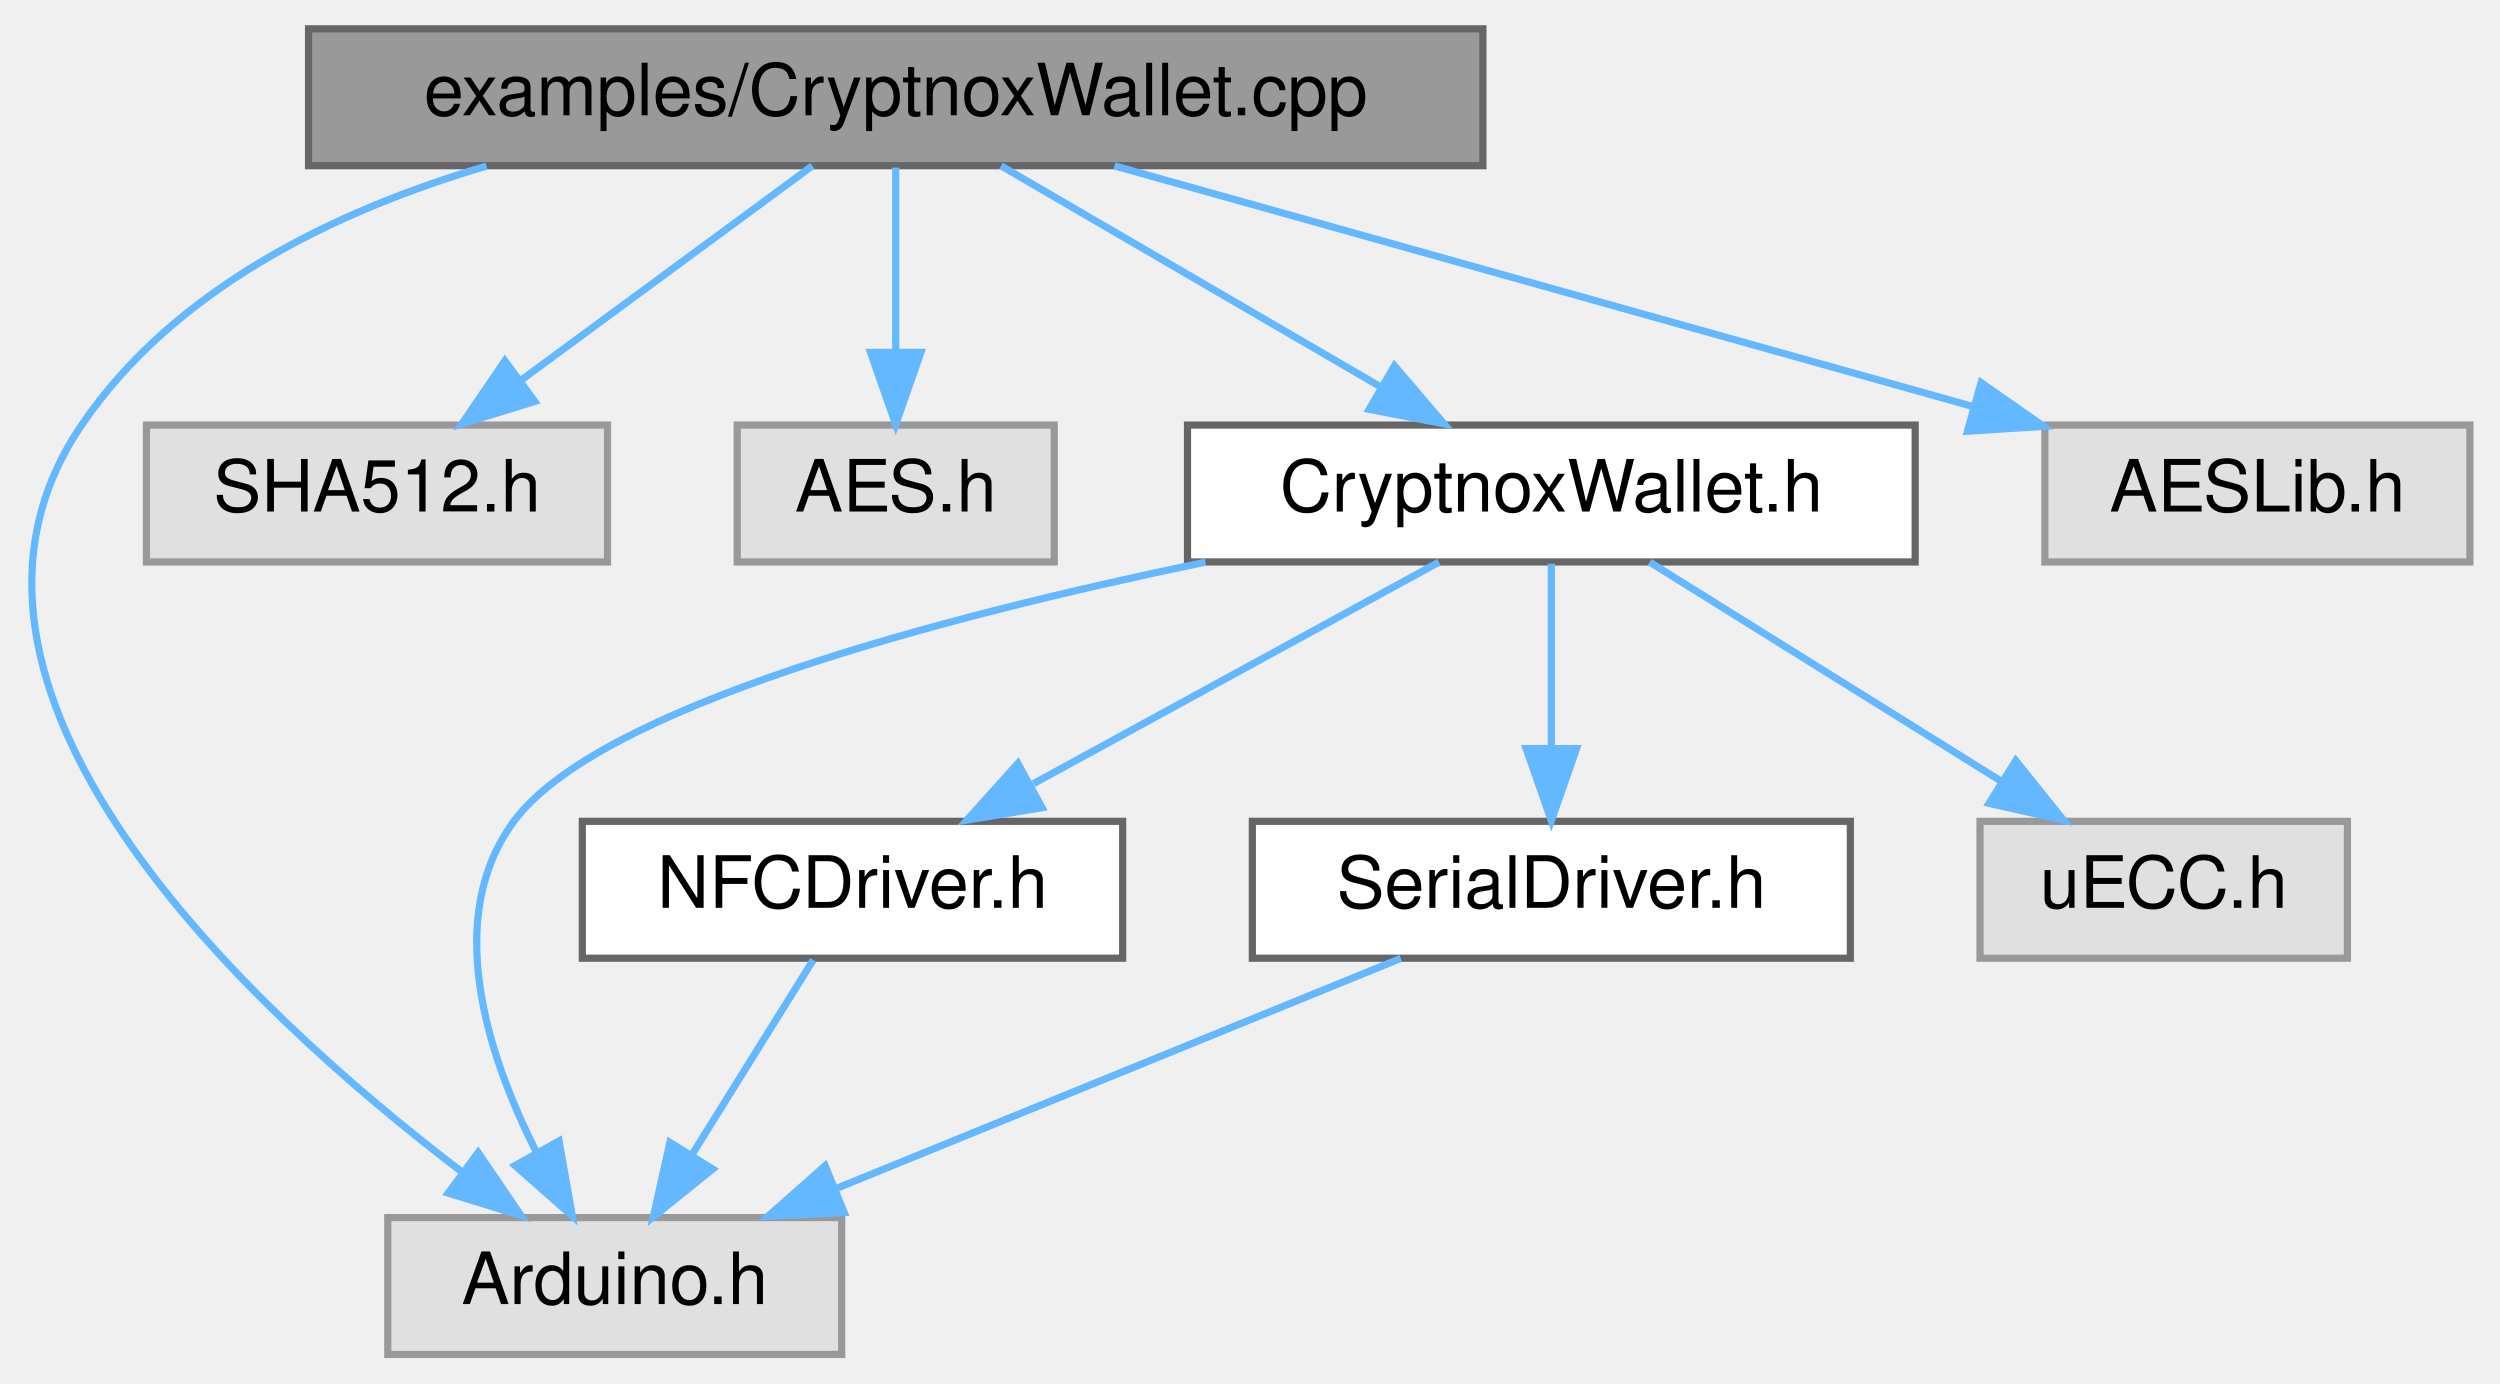
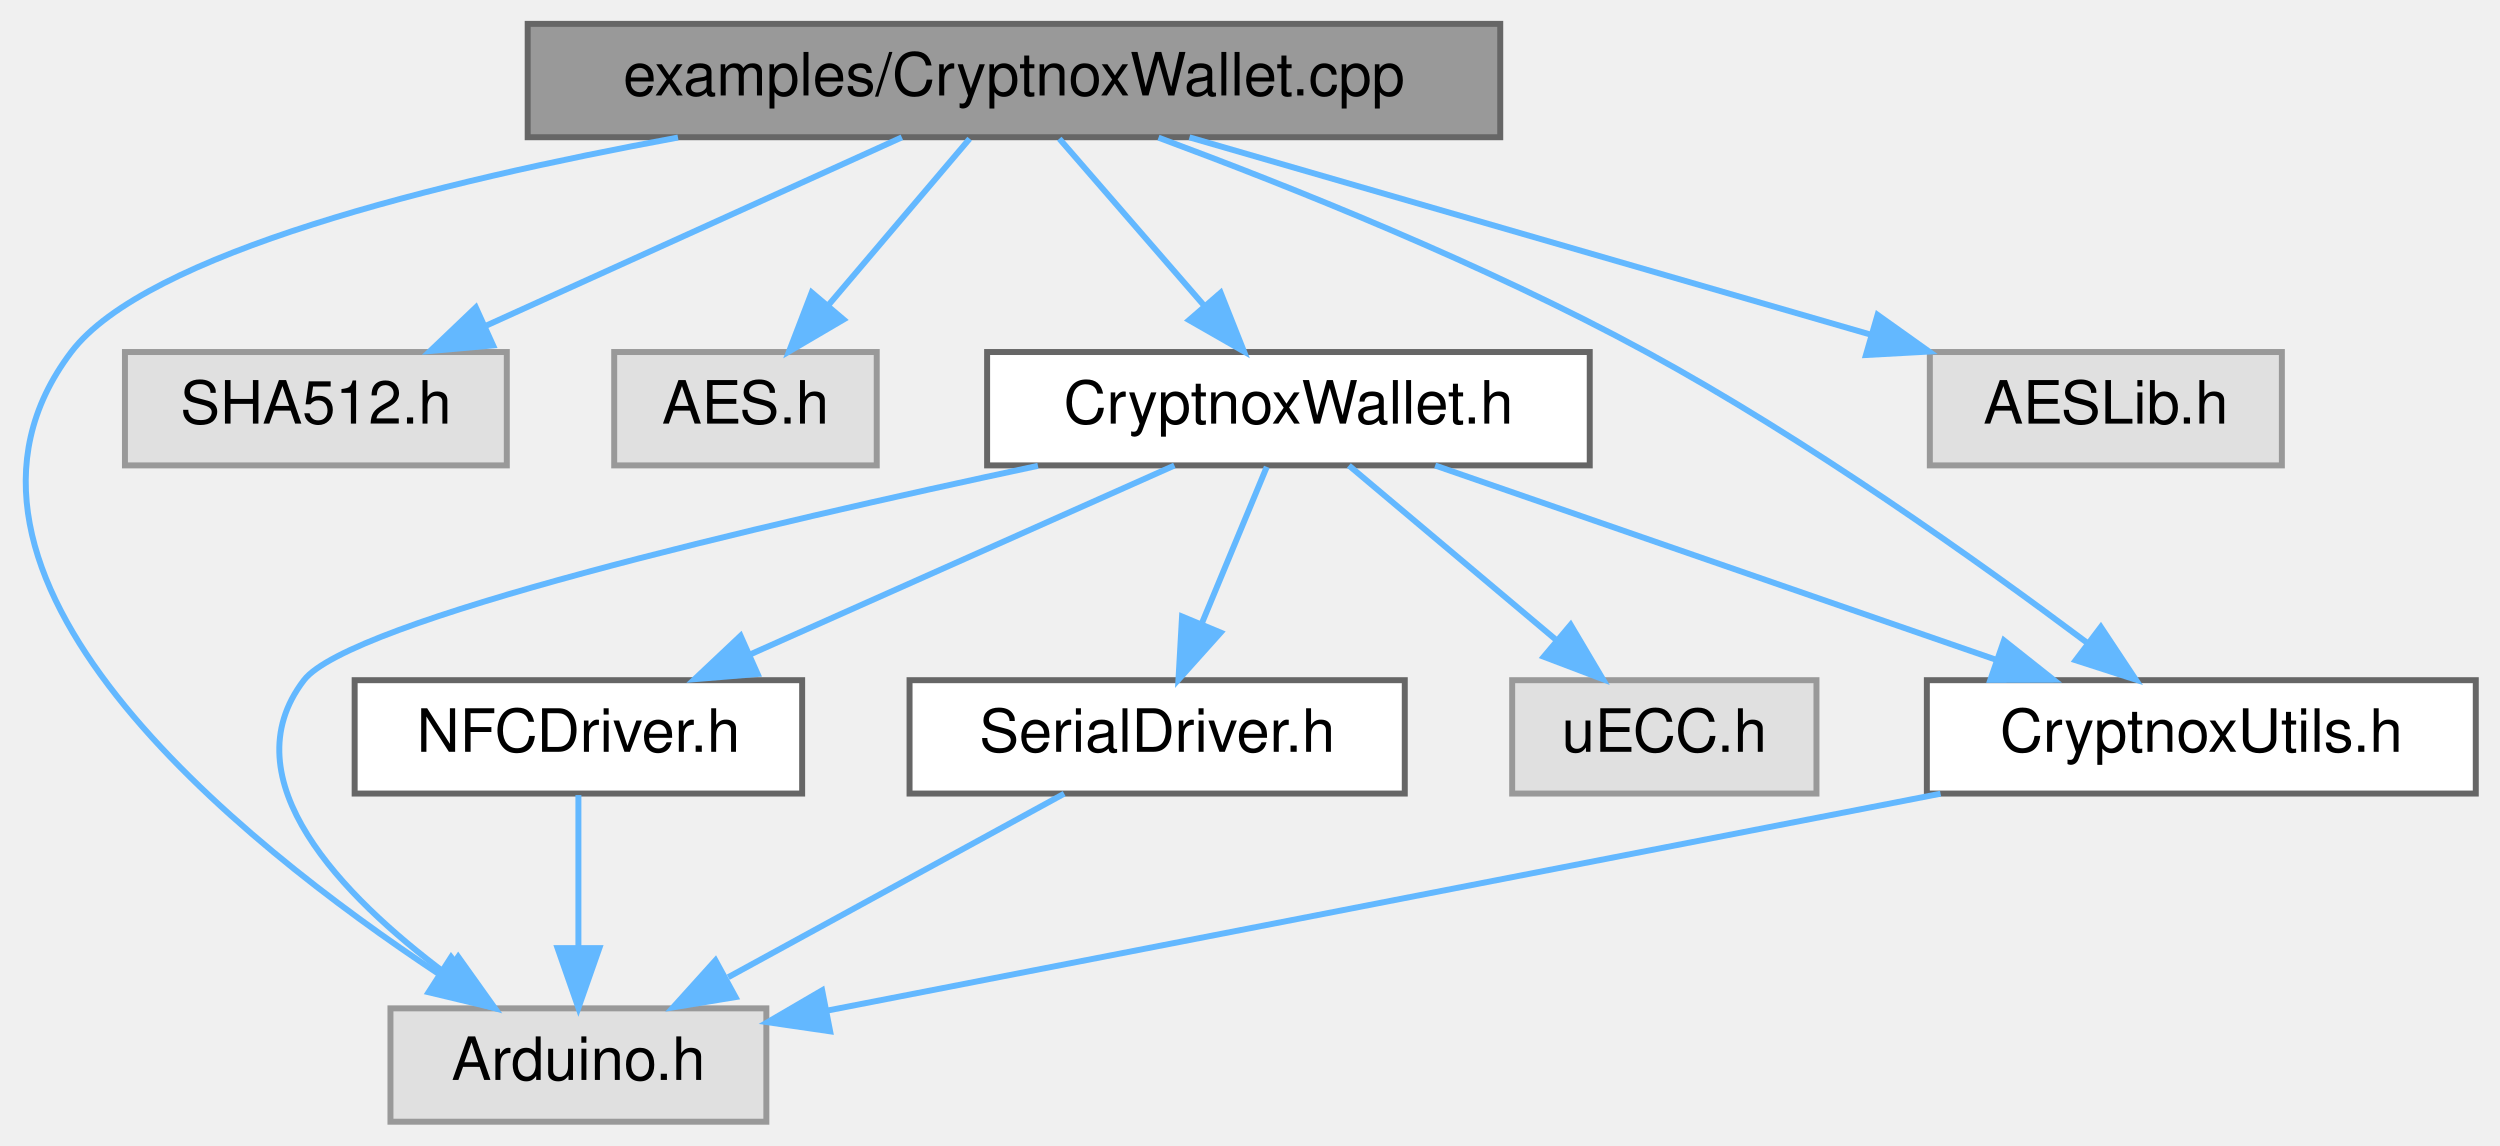
- <svg xmlns="http://www.w3.org/2000/svg" xmlns:xlink="http://www.w3.org/1999/xlink" width="347pt" height="192pt" viewBox="0.00 0.00 346.65 192.00">
+ <svg xmlns="http://www.w3.org/2000/svg" xmlns:xlink="http://www.w3.org/1999/xlink" width="419pt" height="192pt" viewBox="0.00 0.00 418.88 192.00">
  <g id="graph0" class="graph" transform="scale(1 1) rotate(0) translate(4 188)">
    <g id="Node000001" class="node">
      <g id="a_Node000001">
        <a xlink:title=" ">
-           <polygon fill="#999999" stroke="#666666" points="201.65,-184 38.65,-184 38.65,-165 201.65,-165 201.65,-184" />
-           <text text-anchor="middle" x="120.15" y="-172" font-family="Helvetica,sans-Serif" font-size="10.00">examples/CryptnoxWallet.cpp</text>
+           <polygon fill="#999999" stroke="#666666" points="247.38,-184 84.38,-184 84.38,-165 247.38,-165 247.38,-184" />
+           <text text-anchor="middle" x="165.88" y="-172" font-family="Helvetica,sans-Serif" font-size="10.00">examples/CryptnoxWallet.cpp</text>
        </a>
      </g>
    </g>
    <g id="Node000002" class="node">
      <g id="a_Node000002">
        <a xlink:title=" ">
-           <polygon fill="#e0e0e0" stroke="#999999" points="112.65,-19 49.65,-19 49.65,0 112.65,0 112.65,-19" />
-           <text text-anchor="middle" x="81.15" y="-7" font-family="Helvetica,sans-Serif" font-size="10.00">Arduino.h</text>
+           <polygon fill="#e0e0e0" stroke="#999999" points="124.38,-19 61.38,-19 61.38,0 124.38,0 124.38,-19" />
+           <text text-anchor="middle" x="92.88" y="-7" font-family="Helvetica,sans-Serif" font-size="10.00">Arduino.h</text>
        </a>
      </g>
    </g>
    <g id="edge1_Node000001_Node000002" class="edge">
      <g id="a_edge1_Node000001_Node000002">
        <a xlink:title=" ">
-           <path fill="none" stroke="#63b8ff" d="M63.36,-164.95C42.08,-158.68 19.96,-147.82 7.15,-129 -17.7,-92.51 30.2,-48 59.96,-25.32" />
-           <polygon fill="#63b8ff" stroke="#63b8ff" points="62.19,-28.03 68.15,-19.27 58.03,-22.4 62.19,-28.03" />
+           <path fill="none" stroke="#63b8ff" d="M109.57,-164.95C69.39,-157.56 20.36,-145.47 7.88,-129 -20.18,-91.94 35.73,-47.09 69.6,-24.68" />
+           <polygon fill="#63b8ff" stroke="#63b8ff" points="71.55,-27.59 78.07,-19.24 67.77,-21.7 71.55,-27.59" />
        </a>
      </g>
    </g>
    <g id="Node000003" class="node">
      <g id="a_Node000003">
        <a xlink:title=" ">
-           <polygon fill="#e0e0e0" stroke="#999999" points="80.15,-129 16.15,-129 16.15,-110 80.15,-110 80.15,-129" />
-           <text text-anchor="middle" x="48.15" y="-117" font-family="Helvetica,sans-Serif" font-size="10.00">SHA512.h</text>
+           <polygon fill="#e0e0e0" stroke="#999999" points="80.88,-129 16.88,-129 16.88,-110 80.88,-110 80.88,-129" />
+           <text text-anchor="middle" x="48.88" y="-117" font-family="Helvetica,sans-Serif" font-size="10.00">SHA512.h</text>
        </a>
      </g>
    </g>
    <g id="edge2_Node000001_Node000003" class="edge">
      <g id="a_edge2_Node000001_Node000003">
        <a xlink:title=" ">
-           <path fill="none" stroke="#63b8ff" d="M108.58,-164.98C97.73,-157 81.27,-144.88 68.26,-135.31" />
-           <polygon fill="#63b8ff" stroke="#63b8ff" points="70.05,-132.28 59.93,-129.17 65.9,-137.92 70.05,-132.28" />
+           <path fill="none" stroke="#63b8ff" d="M147.09,-164.98C128.27,-156.46 99.06,-143.23 77.39,-133.41" />
+           <polygon fill="#63b8ff" stroke="#63b8ff" points="78.58,-130.11 68.03,-129.17 75.69,-136.48 78.58,-130.11" />
        </a>
      </g>
    </g>
    <g id="Node000004" class="node">
      <g id="a_Node000004">
        <a xlink:title=" ">
-           <polygon fill="#e0e0e0" stroke="#999999" points="142.15,-129 98.15,-129 98.15,-110 142.15,-110 142.15,-129" />
-           <text text-anchor="middle" x="120.15" y="-117" font-family="Helvetica,sans-Serif" font-size="10.00">AES.h</text>
+           <polygon fill="#e0e0e0" stroke="#999999" points="142.88,-129 98.88,-129 98.88,-110 142.88,-110 142.88,-129" />
+           <text text-anchor="middle" x="120.88" y="-117" font-family="Helvetica,sans-Serif" font-size="10.00">AES.h</text>
        </a>
      </g>
    </g>
    <g id="edge3_Node000001_Node000004" class="edge">
      <g id="a_edge3_Node000001_Node000004">
        <a xlink:title=" ">
-           <path fill="none" stroke="#63b8ff" d="M120.15,-164.75C120.15,-157.8 120.15,-147.85 120.15,-139.13" />
-           <polygon fill="#63b8ff" stroke="#63b8ff" points="123.65,-139.09 120.15,-129.09 116.65,-139.09 123.65,-139.09" />
+           <path fill="none" stroke="#63b8ff" d="M158.45,-164.75C152.03,-157.18 142.58,-146.05 134.76,-136.84" />
+           <polygon fill="#63b8ff" stroke="#63b8ff" points="137.32,-134.45 128.18,-129.09 131.98,-138.98 137.32,-134.45" />
        </a>
      </g>
    </g>
    <g id="Node000005" class="node">
      <g id="a_Node000005">
        <a xlink:href="CryptnoxWallet_8h.html" target="_top" xlink:title=" ">
-           <polygon fill="white" stroke="#666666" points="261.65,-129 160.65,-129 160.65,-110 261.65,-110 261.65,-129" />
-           <text text-anchor="middle" x="211.15" y="-117" font-family="Helvetica,sans-Serif" font-size="10.00">CryptnoxWallet.h</text>
+           <polygon fill="white" stroke="#666666" points="262.38,-129 161.38,-129 161.38,-110 262.38,-110 262.38,-129" />
+           <text text-anchor="middle" x="211.88" y="-117" font-family="Helvetica,sans-Serif" font-size="10.00">CryptnoxWallet.h</text>
        </a>
      </g>
    </g>
    <g id="edge4_Node000001_Node000005" class="edge">
      <g id="a_edge4_Node000001_Node000005">
        <a xlink:title=" ">
-           <path fill="none" stroke="#63b8ff" d="M134.77,-164.98C149.01,-156.69 170.9,-143.94 187.6,-134.22" />
-           <polygon fill="#63b8ff" stroke="#63b8ff" points="189.38,-137.23 196.26,-129.17 185.86,-131.18 189.38,-137.23" />
+           <path fill="none" stroke="#63b8ff" d="M173.48,-164.75C180.05,-157.18 189.71,-146.05 197.7,-136.84" />
+           <polygon fill="#63b8ff" stroke="#63b8ff" points="200.52,-138.94 204.43,-129.09 195.23,-134.35 200.52,-138.94" />
        </a>
      </g>
    </g>
    <g id="Node000009" class="node">
      <g id="a_Node000009">
-         <a xlink:title=" ">
-           <polygon fill="#e0e0e0" stroke="#999999" points="338.65,-129 279.65,-129 279.65,-110 338.65,-110 338.65,-129" />
-           <text text-anchor="middle" x="309.15" y="-117" font-family="Helvetica,sans-Serif" font-size="10.00">AESLib.h</text>
+         <a xlink:href="CryptnoxUtils_8h.html" target="_top" xlink:title=" ">
+           <polygon fill="white" stroke="#666666" points="410.88,-74 318.88,-74 318.88,-55 410.88,-55 410.88,-74" />
+           <text text-anchor="middle" x="364.88" y="-62" font-family="Helvetica,sans-Serif" font-size="10.00">CryptnoxUtils.h</text>
        </a>
      </g>
    </g>
-     <g id="edge11_Node000001_Node000009" class="edge">
-       <g id="a_edge11_Node000001_Node000009">
+     <g id="edge13_Node000001_Node000009" class="edge">
+       <g id="a_edge13_Node000001_Node000009">
        <a xlink:title=" ">
-           <path fill="none" stroke="#63b8ff" d="M150.51,-164.98C182.8,-155.93 234.01,-141.57 269.47,-131.63" />
-           <polygon fill="#63b8ff" stroke="#63b8ff" points="270.8,-134.89 279.48,-128.82 268.91,-128.15 270.8,-134.89" />
+           <path fill="none" stroke="#63b8ff" d="M190.1,-164.93C212.01,-156.81 244.89,-143.69 271.88,-129 298.75,-114.39 327.5,-93.93 345.81,-80.22" />
+           <polygon fill="#63b8ff" stroke="#63b8ff" points="348.04,-82.92 353.9,-74.09 343.82,-77.34 348.04,-82.92" />
+         </a>
+       </g>
+     </g>
+     <g id="Node000010" class="node">
+       <g id="a_Node000010">
+         <a xlink:title=" ">
+           <polygon fill="#e0e0e0" stroke="#999999" points="378.38,-129 319.38,-129 319.38,-110 378.38,-110 378.38,-129" />
+           <text text-anchor="middle" x="348.88" y="-117" font-family="Helvetica,sans-Serif" font-size="10.00">AESLib.h</text>
+         </a>
+       </g>
+     </g>
+     <g id="edge14_Node000001_Node000010" class="edge">
+       <g id="a_edge14_Node000001_Node000010">
+         <a xlink:title=" ">
+           <path fill="none" stroke="#63b8ff" d="M195.29,-164.98C226.28,-156.01 275.26,-141.82 309.56,-131.89" />
+           <polygon fill="#63b8ff" stroke="#63b8ff" points="310.62,-135.23 319.25,-129.08 308.67,-128.5 310.62,-135.23" />
        </a>
      </g>
    </g>
    <g id="edge5_Node000005_Node000002" class="edge">
      <g id="a_edge5_Node000005_Node000002">
        <a xlink:title=" ">
-           <path fill="none" stroke="#63b8ff" d="M163.15,-109.98C125.92,-102.27 78.76,-89.74 67.15,-74 57.33,-60.69 63.33,-41.83 70.26,-28.12" />
-           <polygon fill="#63b8ff" stroke="#63b8ff" points="73.42,-29.64 75.26,-19.21 67.31,-26.22 73.42,-29.64" />
+           <path fill="none" stroke="#63b8ff" d="M169.9,-109.93C123.56,-100.06 54.49,-83.92 46.88,-74 34.15,-57.38 53.33,-37.8 70.67,-24.83" />
+           <polygon fill="#63b8ff" stroke="#63b8ff" points="72.73,-27.65 78.88,-19.03 68.69,-21.94 72.73,-27.65" />
        </a>
      </g>
    </g>
    <g id="Node000006" class="node">
      <g id="a_Node000006">
        <a xlink:href="NFCDriver_8h.html" target="_top" xlink:title=" ">
-           <polygon fill="white" stroke="#666666" points="151.65,-74 76.65,-74 76.65,-55 151.65,-55 151.65,-74" />
-           <text text-anchor="middle" x="114.15" y="-62" font-family="Helvetica,sans-Serif" font-size="10.00">NFCDriver.h</text>
+           <polygon fill="white" stroke="#666666" points="130.38,-74 55.38,-74 55.38,-55 130.38,-55 130.38,-74" />
+           <text text-anchor="middle" x="92.88" y="-62" font-family="Helvetica,sans-Serif" font-size="10.00">NFCDriver.h</text>
        </a>
      </g>
    </g>
    <g id="edge6_Node000005_Node000006" class="edge">
      <g id="a_edge6_Node000005_Node000006">
        <a xlink:title=" ">
-           <path fill="none" stroke="#63b8ff" d="M195.56,-109.98C180.38,-101.69 157.05,-88.94 139.25,-79.22" />
-           <polygon fill="#63b8ff" stroke="#63b8ff" points="140.47,-75.89 130.02,-74.17 137.11,-82.04 140.47,-75.89" />
+           <path fill="none" stroke="#63b8ff" d="M192.77,-109.98C173.54,-101.42 143.65,-88.11 121.58,-78.28" />
+           <polygon fill="#63b8ff" stroke="#63b8ff" points="122.91,-75.04 112.35,-74.17 120.06,-81.44 122.91,-75.04" />
        </a>
      </g>
    </g>
    <g id="Node000007" class="node">
      <g id="a_Node000007">
        <a xlink:href="SerialDriver_8h.html" target="_top" xlink:title=" ">
-           <polygon fill="white" stroke="#666666" points="252.65,-74 169.65,-74 169.65,-55 252.65,-55 252.65,-74" />
-           <text text-anchor="middle" x="211.15" y="-62" font-family="Helvetica,sans-Serif" font-size="10.00">SerialDriver.h</text>
+           <polygon fill="white" stroke="#666666" points="231.38,-74 148.38,-74 148.38,-55 231.38,-55 231.38,-74" />
+           <text text-anchor="middle" x="189.88" y="-62" font-family="Helvetica,sans-Serif" font-size="10.00">SerialDriver.h</text>
        </a>
      </g>
    </g>
    <g id="edge8_Node000005_Node000007" class="edge">
      <g id="a_edge8_Node000005_Node000007">
        <a xlink:title=" ">
-           <path fill="none" stroke="#63b8ff" d="M211.15,-109.75C211.15,-102.8 211.15,-92.85 211.15,-84.13" />
-           <polygon fill="#63b8ff" stroke="#63b8ff" points="214.65,-84.09 211.15,-74.09 207.65,-84.09 214.65,-84.09" />
+           <path fill="none" stroke="#63b8ff" d="M208.25,-109.75C205.3,-102.65 201.05,-92.4 197.38,-83.56" />
+           <polygon fill="#63b8ff" stroke="#63b8ff" points="200.52,-81.98 193.45,-74.09 194.05,-84.67 200.52,-81.98" />
        </a>
      </g>
    </g>
    <g id="Node000008" class="node">
      <g id="a_Node000008">
        <a xlink:title=" ">
-           <polygon fill="#e0e0e0" stroke="#999999" points="321.65,-74 270.65,-74 270.65,-55 321.65,-55 321.65,-74" />
-           <text text-anchor="middle" x="296.15" y="-62" font-family="Helvetica,sans-Serif" font-size="10.00">uECC.h</text>
+           <polygon fill="#e0e0e0" stroke="#999999" points="300.38,-74 249.38,-74 249.38,-55 300.38,-55 300.38,-74" />
+           <text text-anchor="middle" x="274.88" y="-62" font-family="Helvetica,sans-Serif" font-size="10.00">uECC.h</text>
        </a>
      </g>
    </g>
    <g id="edge10_Node000005_Node000008" class="edge">
      <g id="a_edge10_Node000005_Node000008">
        <a xlink:title=" ">
-           <path fill="none" stroke="#63b8ff" d="M224.8,-109.98C237.99,-101.77 258.17,-89.18 273.72,-79.49" />
-           <polygon fill="#63b8ff" stroke="#63b8ff" points="275.61,-82.43 282.24,-74.17 271.9,-76.49 275.61,-82.43" />
+           <path fill="none" stroke="#63b8ff" d="M222.01,-109.98C231.32,-102.15 245.35,-90.34 256.62,-80.86" />
+           <polygon fill="#63b8ff" stroke="#63b8ff" points="259.18,-83.29 264.58,-74.17 254.67,-77.93 259.18,-83.29" />
+         </a>
+       </g>
+     </g>
+     <g id="edge11_Node000005_Node000009" class="edge">
+       <g id="a_edge11_Node000005_Node000009">
+         <a xlink:title=" ">
+           <path fill="none" stroke="#63b8ff" d="M236.47,-109.98C261.93,-101.16 301.93,-87.31 330.52,-77.41" />
+           <polygon fill="#63b8ff" stroke="#63b8ff" points="331.81,-80.66 340.11,-74.08 329.52,-74.05 331.81,-80.66" />
        </a>
      </g>
    </g>
    <g id="edge7_Node000006_Node000002" class="edge">
      <g id="a_edge7_Node000006_Node000002">
        <a xlink:title=" ">
-           <path fill="none" stroke="#63b8ff" d="M108.7,-54.75C104.13,-47.42 97.48,-36.73 91.85,-27.7" />
-           <polygon fill="#63b8ff" stroke="#63b8ff" points="94.75,-25.73 86.5,-19.09 88.81,-29.43 94.75,-25.73" />
+           <path fill="none" stroke="#63b8ff" d="M92.88,-54.75C92.88,-47.8 92.88,-37.85 92.88,-29.13" />
+           <polygon fill="#63b8ff" stroke="#63b8ff" points="96.39,-29.09 92.88,-19.09 89.39,-29.09 96.39,-29.09" />
        </a>
      </g>
    </g>
    <g id="edge9_Node000007_Node000002" class="edge">
      <g id="a_edge9_Node000007_Node000002">
        <a xlink:title=" ">
-           <path fill="none" stroke="#63b8ff" d="M190.26,-54.98C169.06,-46.34 136.02,-32.87 111.85,-23.02" />
-           <polygon fill="#63b8ff" stroke="#63b8ff" points="113,-19.7 102.41,-19.17 110.35,-26.19 113,-19.7" />
+           <path fill="none" stroke="#63b8ff" d="M174.3,-54.98C159.12,-46.69 135.79,-33.94 117.99,-24.22" />
+           <polygon fill="#63b8ff" stroke="#63b8ff" points="119.21,-20.89 108.75,-19.17 115.85,-27.04 119.21,-20.89" />
+         </a>
+       </g>
+     </g>
+     <g id="edge12_Node000009_Node000002" class="edge">
+       <g id="a_edge12_Node000009_Node000002">
+         <a xlink:title=" ">
+           <path fill="none" stroke="#63b8ff" d="M321.18,-54.98C269.76,-44.97 185.01,-28.45 134.51,-18.61" />
+           <polygon fill="#63b8ff" stroke="#63b8ff" points="135.07,-15.15 124.58,-16.68 133.73,-22.02 135.07,-15.15" />
        </a>
      </g>
    </g>
  </g>
</svg>
